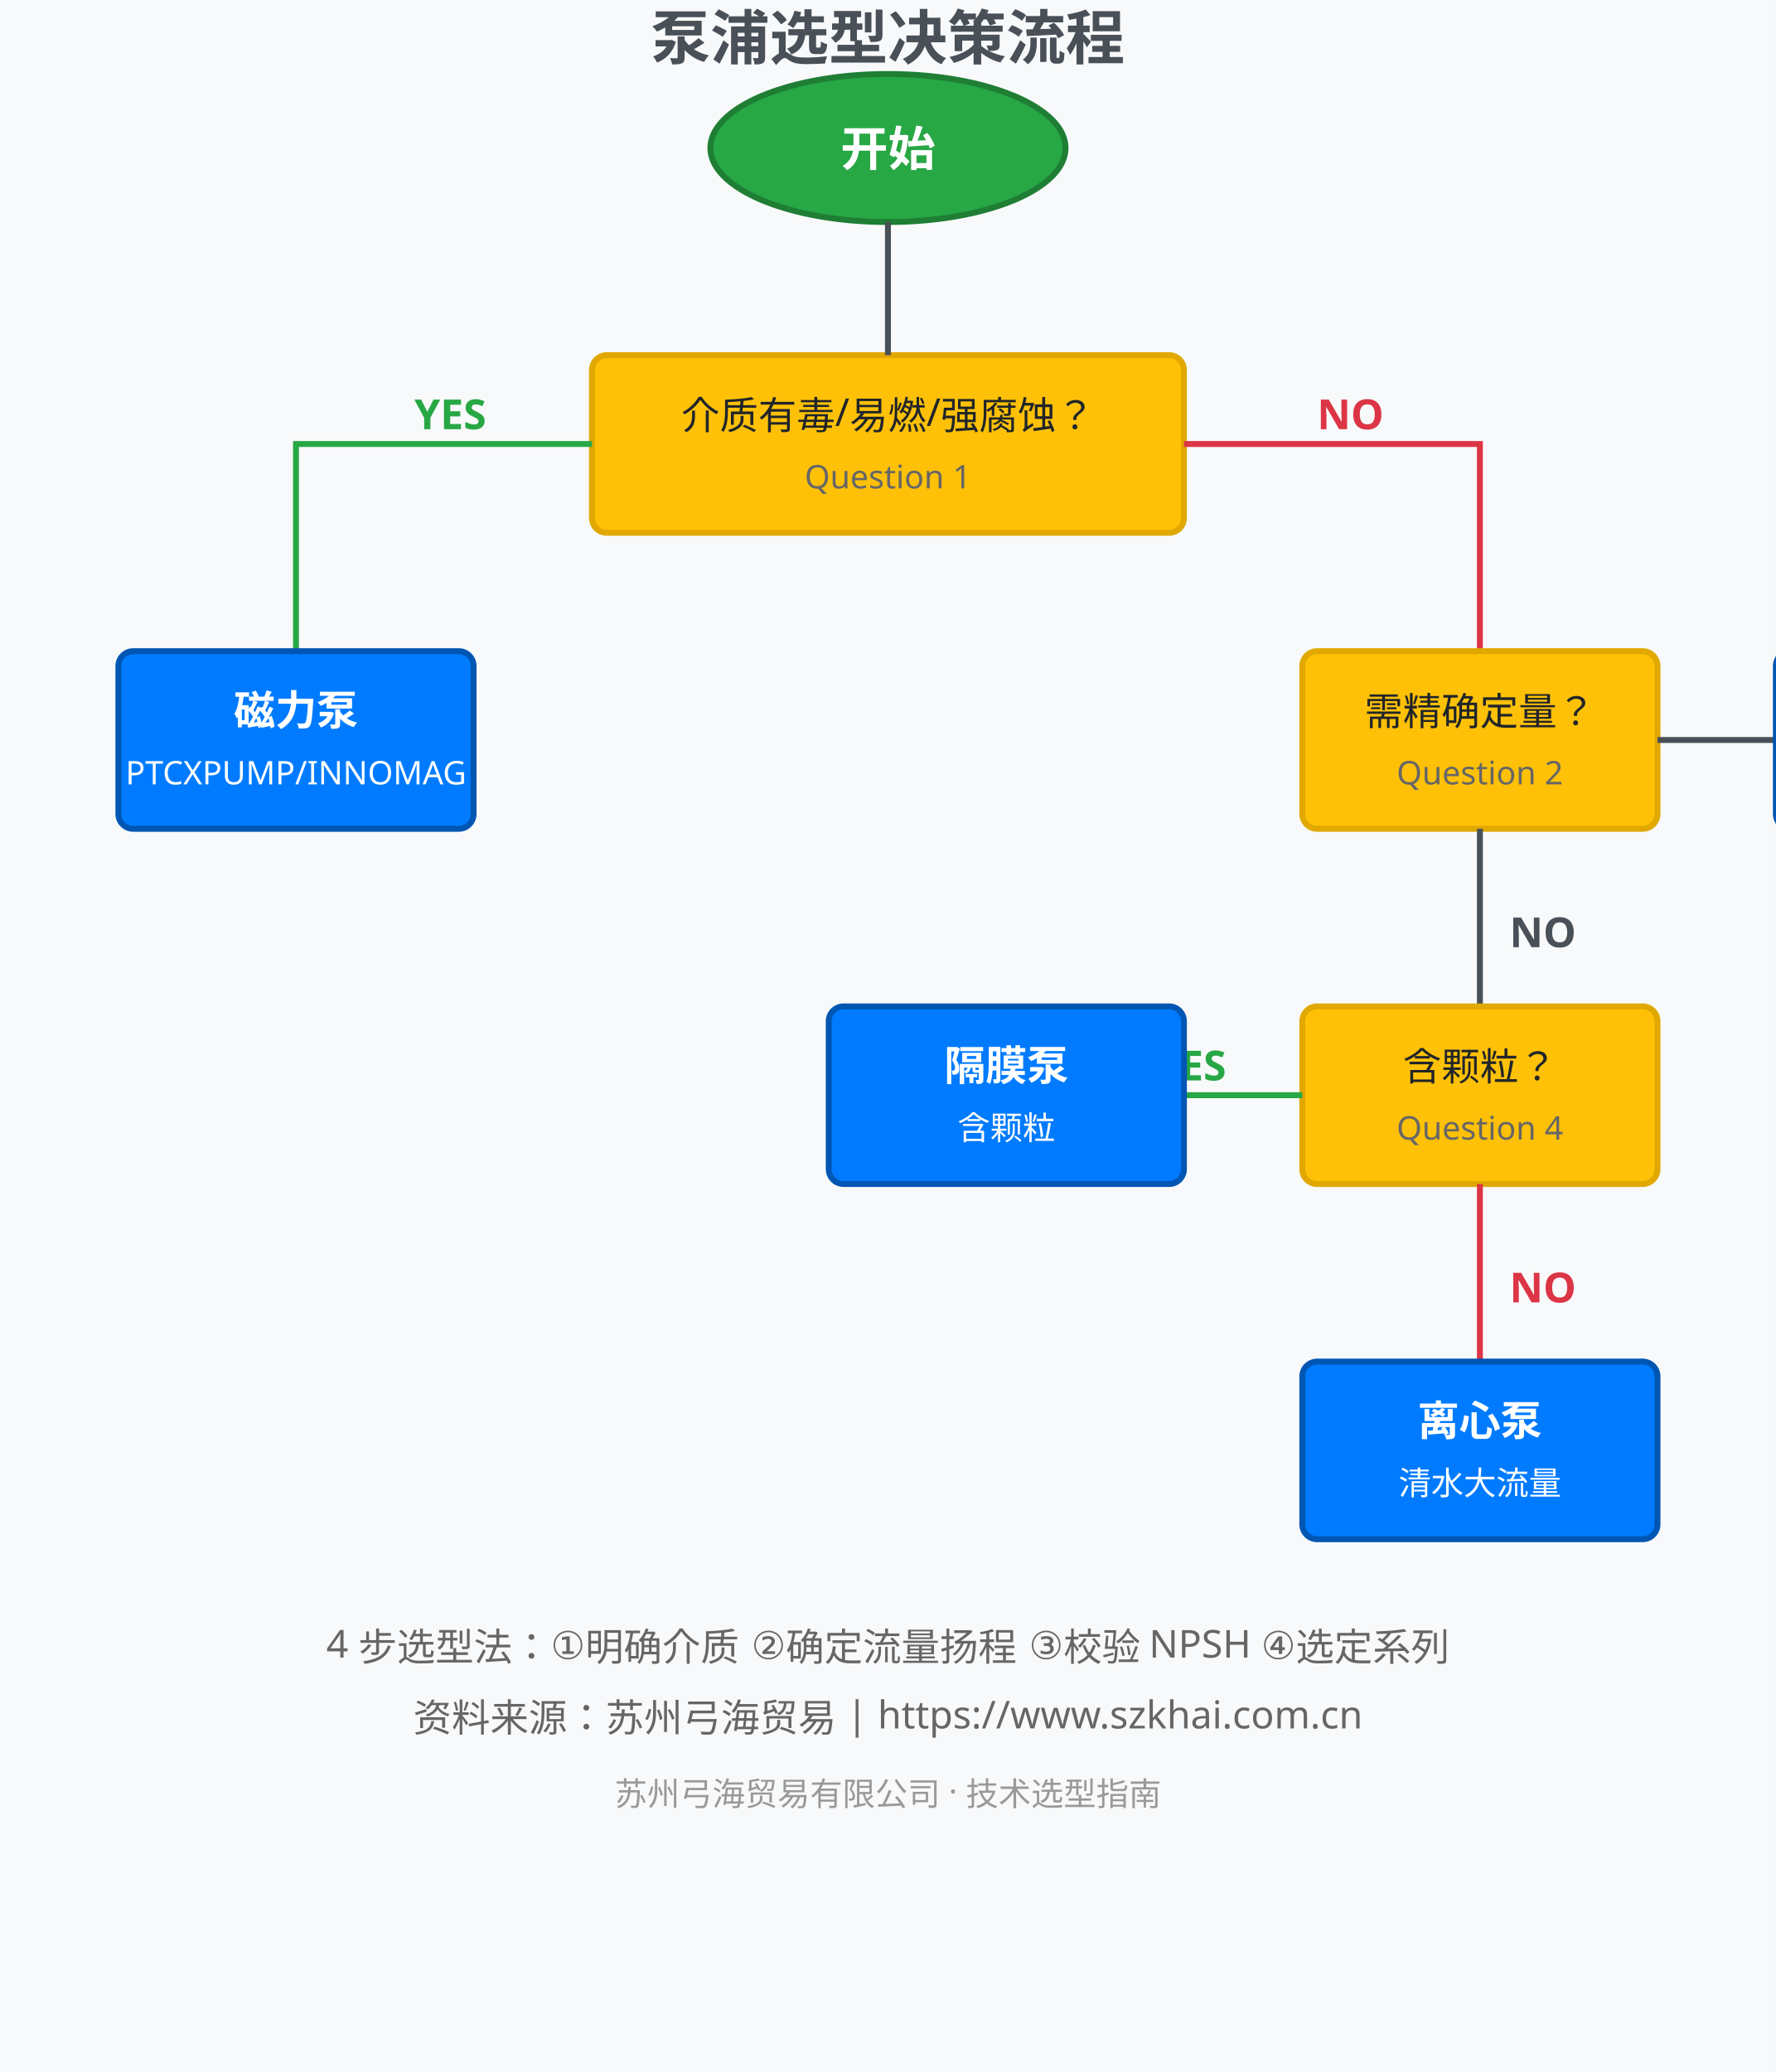
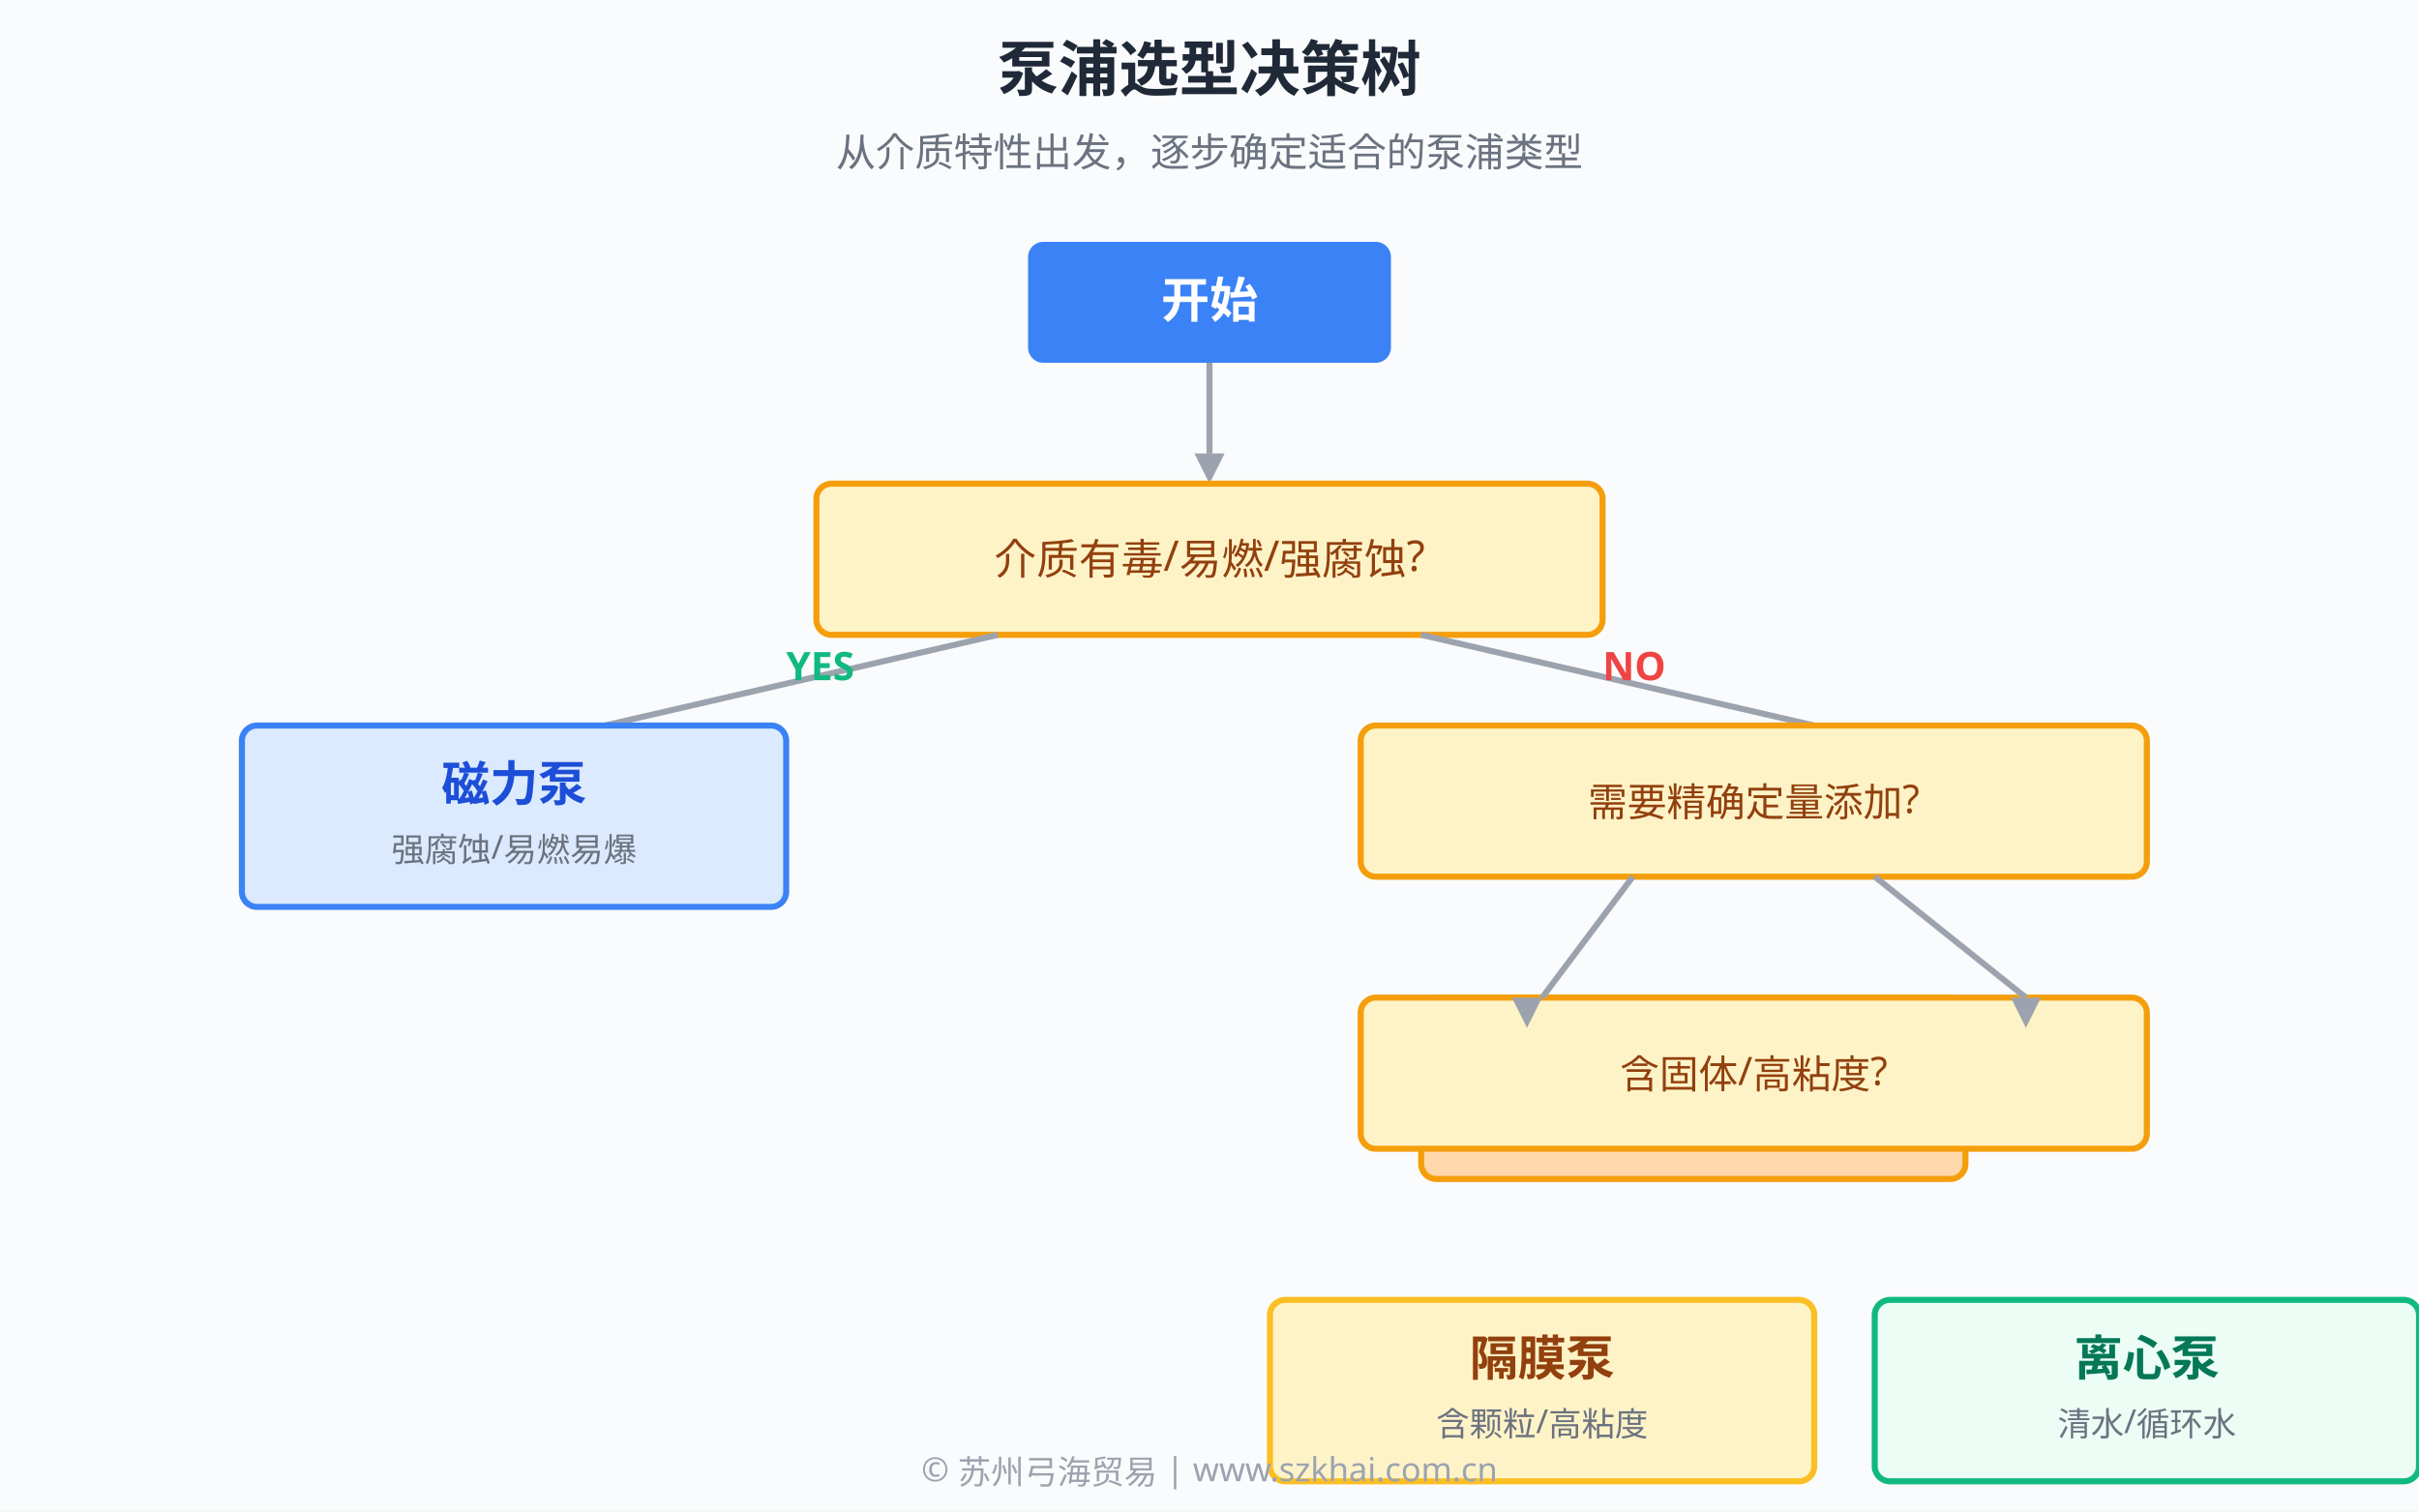
- <svg xmlns="http://www.w3.org/2000/svg" viewBox="0 0 600 700" font-family="Microsoft YaHei, sans-serif">
-   <rect width="600" height="700" fill="#f8f9fa" />
-   <ellipse cx="300" cy="50" rx="60" ry="25" fill="#28a745" stroke="#1e7e34" stroke-width="2" />
-   <text x="300" y="56" text-anchor="middle" fill="white" font-size="16" font-weight="bold">开始</text>
-   <rect x="200" y="120" width="200" height="60" rx="5" fill="#ffc107" stroke="#e0a800" stroke-width="2" />
-   <text x="300" y="145" text-anchor="middle" fill="#212529" font-size="13">介质有毒/易燃/强腐蚀？</text>
-   <text x="300" y="165" text-anchor="middle" fill="#666" font-size="11">Question 1</text>
-   <line x1="300" y1="75" x2="300" y2="120" stroke="#495057" stroke-width="2" />
-   <path d="M 200 150 L 100 150 L 100 220" stroke="#28a745" stroke-width="2" fill="none" />
-   <text x="140" y="145" fill="#28a745" font-size="14" font-weight="bold">YES</text>
-   <path d="M 400 150 L 500 150 L 500 220" stroke="#dc3545" stroke-width="2" fill="none" />
-   <text x="445" y="145" fill="#dc3545" font-size="14" font-weight="bold">NO</text>
-   <rect x="40" y="220" width="120" height="60" rx="5" fill="#007bff" stroke="#0056b3" stroke-width="2" />
-   <text x="100" y="245" text-anchor="middle" fill="white" font-size="14" font-weight="bold">磁力泵</text>
-   <text x="100" y="265" text-anchor="middle" fill="white" font-size="11">PTCXPUMP/INNOMAG</text>
-   <rect x="440" y="220" width="120" height="60" rx="5" fill="#ffc107" stroke="#e0a800" stroke-width="2" />
-   <text x="500" y="245" text-anchor="middle" fill="#212529" font-size="13">需精确定量？</text>
-   <text x="500" y="265" text-anchor="middle" fill="#666" font-size="11">Question 2</text>
-   <path d="M 500 280 L 500 340" stroke="#495057" stroke-width="2" fill="none" />
-   <text x="510" y="320" fill="#495057" font-size="14" font-weight="bold">NO</text>
-   <rect x="440" y="340" width="120" height="60" rx="5" fill="#ffc107" stroke="#e0a800" stroke-width="2" />
-   <text x="500" y="365" text-anchor="middle" fill="#212529" font-size="13">含颗粒？</text>
-   <text x="500" y="385" text-anchor="middle" fill="#666" font-size="11">Question 4</text>
-   <path d="M 560 250 L 600 250" stroke="#495057" stroke-width="2" fill="none" />
-   <rect x="600" y="220" width="120" height="60" rx="5" fill="#007bff" stroke="#0056b3" stroke-width="2" />
-   <text x="660" y="245" text-anchor="middle" fill="white" font-size="14" font-weight="bold">计量泵</text>
-   <text x="660" y="265" text-anchor="middle" fill="white" font-size="11">精确定量</text>
-   <path d="M 440 370 L 360 370" stroke="#28a745" stroke-width="2" fill="none" />
-   <text x="390" y="365" fill="#28a745" font-size="14" font-weight="bold">YES</text>
-   <path d="M 500 400 L 500 460" stroke="#dc3545" stroke-width="2" fill="none" />
-   <text x="510" y="440" fill="#dc3545" font-size="14" font-weight="bold">NO</text>
-   <rect x="280" y="340" width="120" height="60" rx="5" fill="#007bff" stroke="#0056b3" stroke-width="2" />
-   <text x="340" y="365" text-anchor="middle" fill="white" font-size="14" font-weight="bold">隔膜泵</text>
-   <text x="340" y="385" text-anchor="middle" fill="white" font-size="11">含颗粒</text>
-   <rect x="440" y="460" width="120" height="60" rx="5" fill="#007bff" stroke="#0056b3" stroke-width="2" />
-   <text x="500" y="485" text-anchor="middle" fill="white" font-size="14" font-weight="bold">离心泵</text>
-   <text x="500" y="505" text-anchor="middle" fill="white" font-size="11">清水大流量</text>
-   <text x="300" y="20" text-anchor="middle" fill="#495057" font-size="20" font-weight="bold">泵浦选型决策流程</text>
-   <text x="300" y="560" text-anchor="middle" fill="#666" font-size="13">4 步选型法：①明确介质 ②确定流量扬程 ③校验 NPSH ④选定系列</text>
-   <text x="300" y="585" text-anchor="middle" fill="#666" font-size="13">资料来源：苏州弓海贸易 | https://www.szkhai.com.cn</text>
-   <text x="300" y="610" text-anchor="middle" fill="#999" font-size="11">苏州弓海贸易有限公司 · 技术选型指南</text>
+ <svg xmlns="http://www.w3.org/2000/svg" viewBox="0 0 800 500" font-family="Microsoft YaHei, sans-serif">
+   <rect width="800" height="500" fill="#fafbfc" />
+   <text x="400" y="30" text-anchor="middle" font-size="20" font-weight="bold" fill="#1f2937">泵浦选型决策树</text>
+   <text x="400" y="55" text-anchor="middle" font-size="13" fill="#6b7280">从介质特性出发，逐步确定适合的泵浦类型</text>
+   <rect x="340" y="80" width="120" height="40" rx="5" fill="#3b82f6" />
+   <text x="400" y="105" text-anchor="middle" font-size="16" fill="white" font-weight="bold">开始</text>
+   <line x1="400" y1="120" x2="400" y2="150" stroke="#9ca3af" stroke-width="2" />
+   <polygon points="395,150 405,150 400,160" fill="#9ca3af" />
+   <rect x="270" y="160" width="260" height="50" rx="5" fill="#fef3c7" stroke="#f59e0b" stroke-width="2" />
+   <text x="400" y="190" text-anchor="middle" font-size="14" fill="#92400e">介质有毒/易燃/强腐蚀?</text>
+   <line x1="330" y1="210" x2="200" y2="240" stroke="#9ca3af" stroke-width="2" />
+   <text x="260" y="225" font-size="13" fill="#10b981" font-weight="bold">YES</text>
+   <polygon points="195,240 205,240 200,250" fill="#9ca3af" />
+   <line x1="470" y1="210" x2="600" y2="240" stroke="#9ca3af" stroke-width="2" />
+   <text x="530" y="225" font-size="13" fill="#ef4444" font-weight="bold">NO</text>
+   <polygon points="595,240 605,240 600,250" fill="#9ca3af" />
+   <rect x="80" y="240" width="180" height="60" rx="5" fill="#dbeafe" stroke="#3b82f6" stroke-width="2" />
+   <text x="170" y="265" text-anchor="middle" font-size="16" fill="#1d4ed8" font-weight="bold">磁力泵</text>
+   <text x="170" y="285" text-anchor="middle" font-size="11" fill="#6b7280">强腐蚀/易燃易爆</text>
+   <rect x="450" y="240" width="260" height="50" rx="5" fill="#fef3c7" stroke="#f59e0b" stroke-width="2" />
+   <text x="580" y="270" text-anchor="middle" font-size="13" fill="#92400e">需要精确定量添加?</text>
+   <rect x="470" y="330" width="180" height="60" rx="5" fill="#fed7aa" stroke="#f59e0b" stroke-width="2" />
+   <text x="560" y="355" text-anchor="middle" font-size="16" fill="#b45309" font-weight="bold">计量泵</text>
+   <text x="560" y="375" text-anchor="middle" font-size="11" fill="#6b7280">精确投加</text>
+   <rect x="450" y="330" width="260" height="50" rx="5" fill="#fef3c7" stroke="#f59e0b" stroke-width="2" />
+   <text x="580" y="360" text-anchor="middle" font-size="13" fill="#92400e">含固体/高粘度?</text>
+   <line x1="540" y1="290" x2="510" y2="330" stroke="#9ca3af" stroke-width="2" />
+   <polygon points="500,330 510,330 505,340" fill="#9ca3af" />
+   <line x1="620" y1="290" x2="670" y2="330" stroke="#9ca3af" stroke-width="2" />
+   <polygon points="665,330 675,330 670,340" fill="#9ca3af" />
+   <rect x="420" y="430" width="180" height="60" rx="5" fill="#fef3c7" stroke="#fbbf24" stroke-width="2" />
+   <text x="510" y="455" text-anchor="middle" font-size="16" fill="#92400e" font-weight="bold">隔膜泵</text>
+   <text x="510" y="475" text-anchor="middle" font-size="11" fill="#6b7280">含颗粒/高粘度</text>
+   <rect x="620" y="430" width="180" height="60" rx="5" fill="#ecfdf5" stroke="#10b981" stroke-width="2" />
+   <text x="710" y="455" text-anchor="middle" font-size="16" fill="#047857" font-weight="bold">离心泵</text>
+   <text x="710" y="475" text-anchor="middle" font-size="11" fill="#6b7280">清水/循环水</text>
+   <text x="400" y="490" text-anchor="middle" font-size="11" fill="#9ca3af">© 苏州弓海贸易 | www.szkhai.com.cn</text>
</svg>
